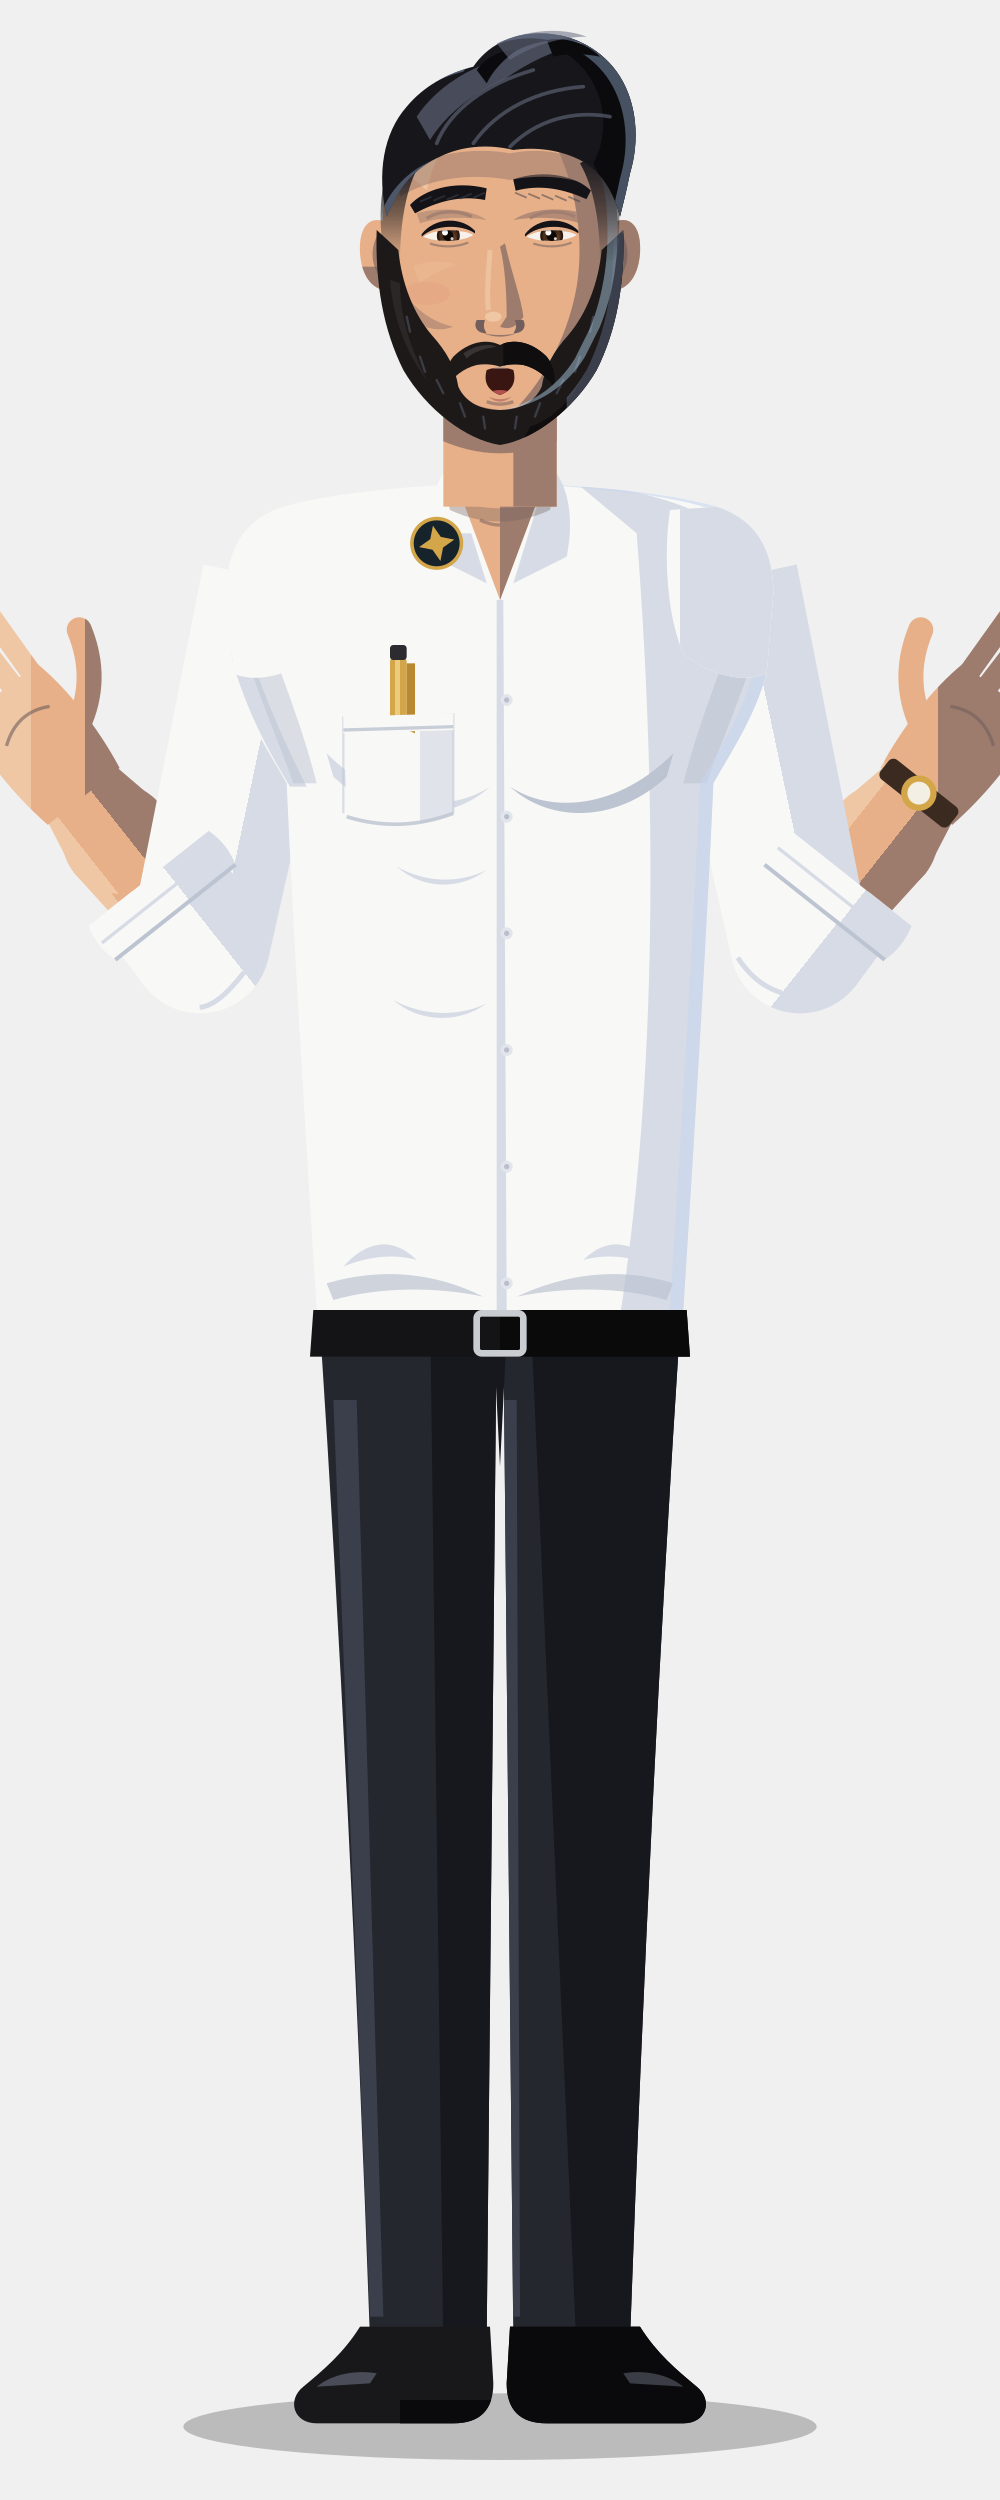
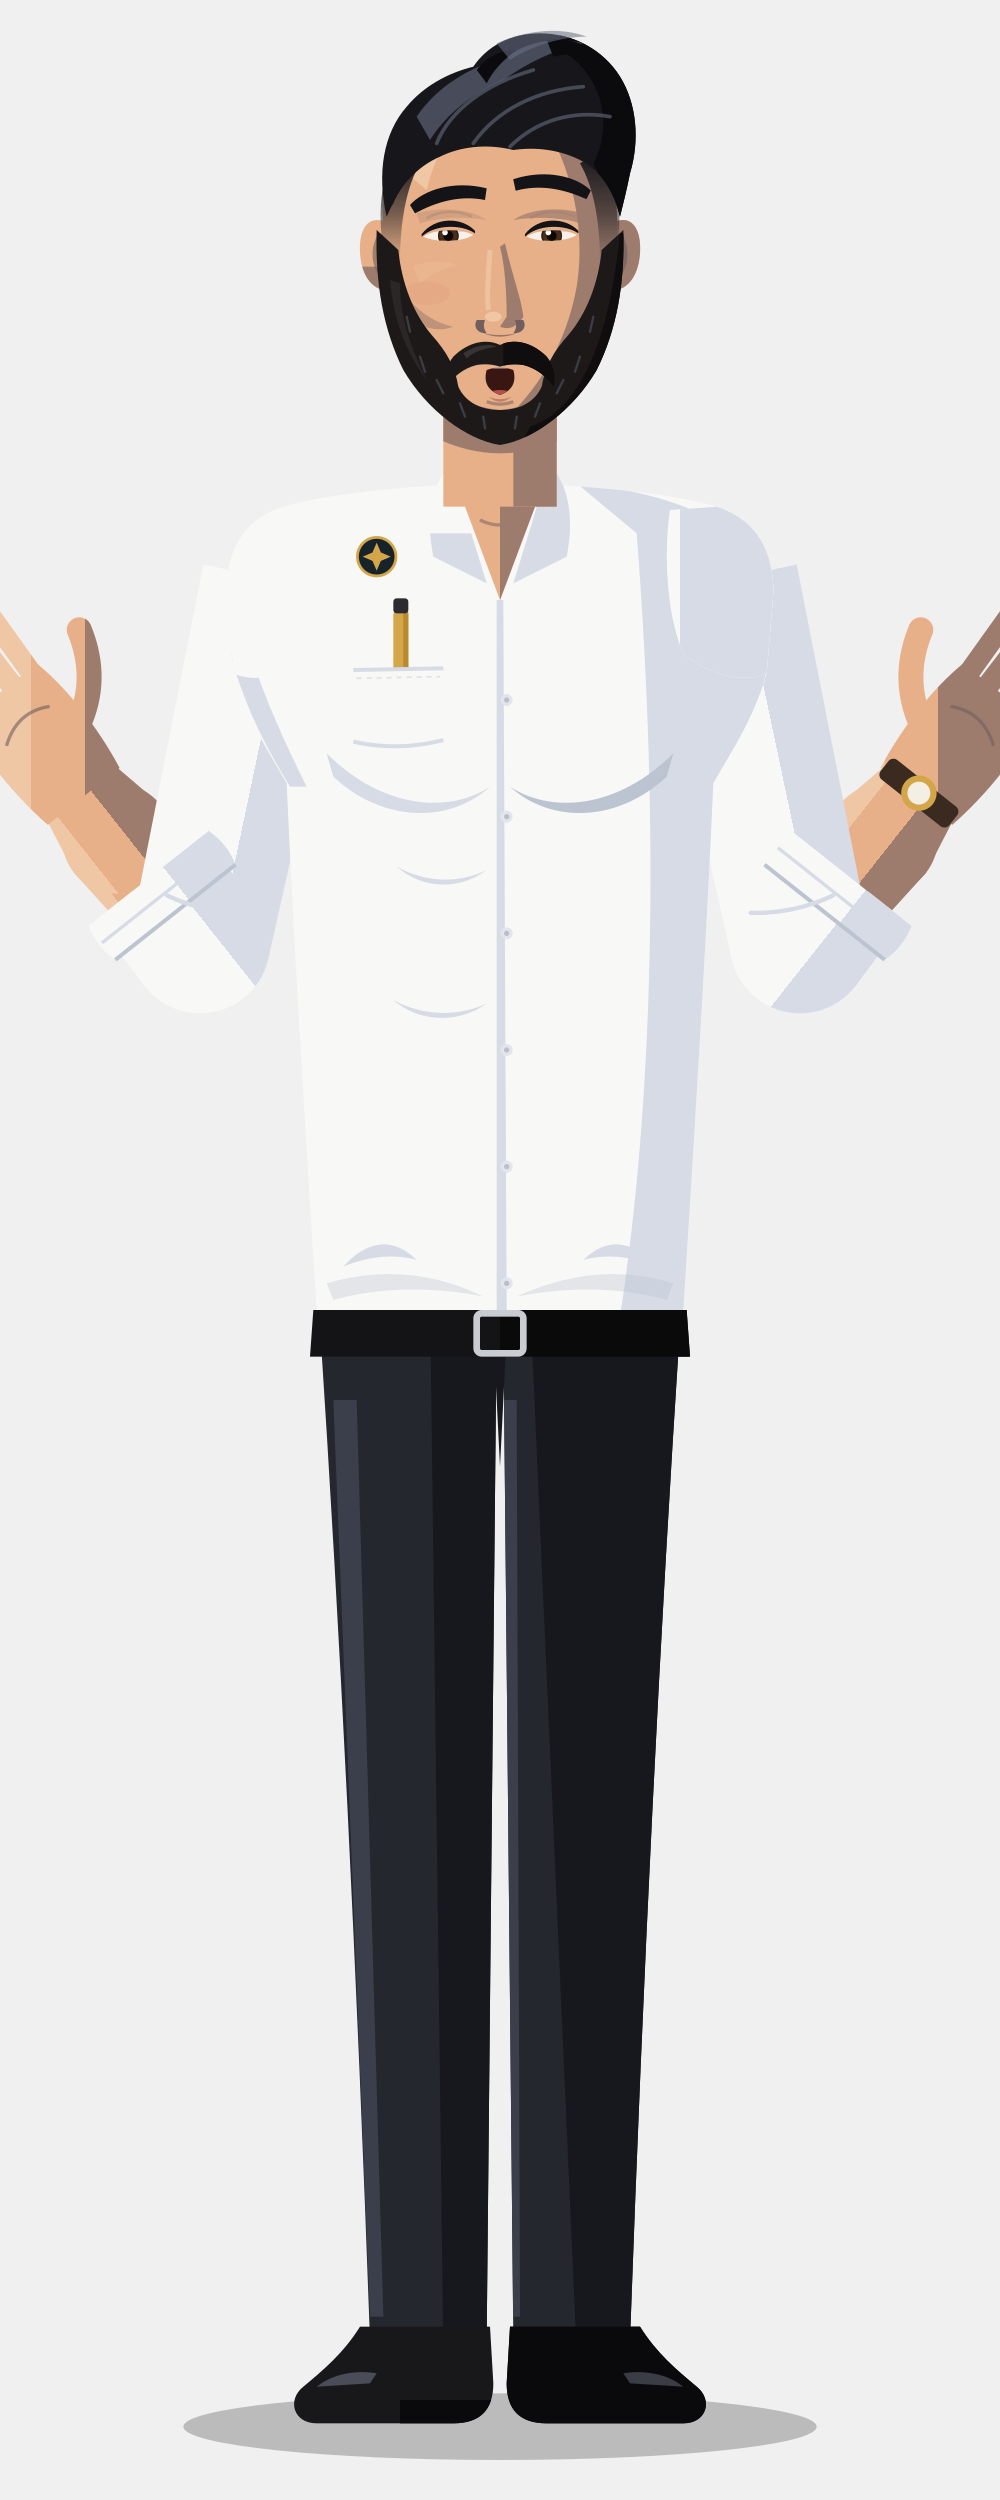
<svg xmlns="http://www.w3.org/2000/svg" viewBox="0 0 600 1500" width="600" height="1500">
  <defs>
    <linearGradient id="fade" x1="0" y1="0" x2="0" y2="1">
      <stop offset="0" stop-color="#16161b" stop-opacity="1" />
      <stop offset="0.55" stop-color="#16161b" stop-opacity="0.55" />
      <stop offset="1" stop-color="#16161b" stop-opacity="0" />
    </linearGradient>
    <clipPath id="c1">
      <path d="M192,796 L298,796 L292,1404 L222,1404 C214,1180 204,980 192,796 Z" />
    </clipPath>
    <clipPath id="c2">
      <path d="M216,1396 L294,1396 L296,1430 C296,1446 288,1454 272,1454 L190,1454 C176,1454 172,1440 182,1432 C194,1422 206,1412 216,1396 Z" />
    </clipPath>
    <clipPath id="c3">
      <path d="M 408,796 L 302,796 L 308,1404 L 378,1404 C 386,1180 396,980 408,796 Z" />
    </clipPath>
    <clipPath id="c4">
      <path d="M 384,1396 L 306,1396 L 304,1430 C 304,1446 312,1454 328,1454 L 410,1454 C 424,1454 428,1440 418,1432 C 406,1422 394,1412 384,1396 Z" />
    </clipPath>
    <linearGradient id="g5" gradientUnits="userSpaceOnUse" x1="54.6" y1="535.0" x2="104.8" y2="495.2">
      <stop offset="0" stop-color="#efc7a4" />
      <stop offset="0.14" stop-color="#efc7a4" />
      <stop offset="0.14" stop-color="#e7b089" />
      <stop offset="0.6" stop-color="#e7b089" />
      <stop offset="0.6" stop-color="#9d7c6e" />
      <stop offset="1" stop-color="#9d7c6e" />
    </linearGradient>
    <linearGradient id="g6" gradientUnits="userSpaceOnUse" x1="31.2" y1="498.2" x2="74.4" y2="464.0">
      <stop offset="0" stop-color="#efc7a4" />
      <stop offset="0.14" stop-color="#efc7a4" />
      <stop offset="0.14" stop-color="#e7b089" />
      <stop offset="0.6" stop-color="#e7b089" />
      <stop offset="0.6" stop-color="#9d7c6e" />
      <stop offset="1" stop-color="#9d7c6e" />
    </linearGradient>
    <linearGradient id="g7" gradientUnits="userSpaceOnUse" x1="100.4" y1="448.0" x2="185.6" y2="466.0">
      <stop offset="0" stop-color="#f8f8f6" />
      <stop offset="0.62" stop-color="#f8f8f6" />
      <stop offset="0.62" stop-color="#d6dbe5" />
      <stop offset="1" stop-color="#d6dbe5" />
    </linearGradient>
    <linearGradient id="g8" gradientUnits="userSpaceOnUse" x1="76.1" y1="577.4" x2="141.1" y2="525.8">
      <stop offset="0" stop-color="#f8f8f6" />
      <stop offset="0.62" stop-color="#f8f8f6" />
      <stop offset="0.62" stop-color="#d6dbe5" />
      <stop offset="1" stop-color="#d6dbe5" />
    </linearGradient>
    <linearGradient id="g9" gradientUnits="userSpaceOnUse" x1="61.1" y1="565.8" x2="133.3" y2="508.6">
      <stop offset="0" stop-color="#f8f8f6" />
      <stop offset="0.62" stop-color="#f8f8f6" />
      <stop offset="0.62" stop-color="#d6dbe5" />
      <stop offset="1" stop-color="#d6dbe5" />
    </linearGradient>
    <linearGradient id="g10" gradientUnits="userSpaceOnUse" x1="22.0" y1="17.4" x2="-22.0" y2="-17.4">
      <stop offset="0" stop-color="#efc7a4" />
      <stop offset="0.14" stop-color="#efc7a4" />
      <stop offset="0.14" stop-color="#e7b089" />
      <stop offset="0.6" stop-color="#e7b089" />
      <stop offset="0.6" stop-color="#9d7c6e" />
      <stop offset="1" stop-color="#9d7c6e" />
    </linearGradient>
    <linearGradient id="g11" gradientUnits="userSpaceOnUse" x1="495.2" y1="495.2" x2="545.4" y2="535.0">
      <stop offset="0" stop-color="#efc7a4" />
      <stop offset="0.14" stop-color="#efc7a4" />
      <stop offset="0.14" stop-color="#e7b089" />
      <stop offset="0.6" stop-color="#e7b089" />
      <stop offset="0.6" stop-color="#9d7c6e" />
      <stop offset="1" stop-color="#9d7c6e" />
    </linearGradient>
    <linearGradient id="g12" gradientUnits="userSpaceOnUse" x1="525.6" y1="464.0" x2="568.8" y2="498.2">
      <stop offset="0" stop-color="#efc7a4" />
      <stop offset="0.14" stop-color="#efc7a4" />
      <stop offset="0.14" stop-color="#e7b089" />
      <stop offset="0.6" stop-color="#e7b089" />
      <stop offset="0.6" stop-color="#9d7c6e" />
      <stop offset="1" stop-color="#9d7c6e" />
    </linearGradient>
    <linearGradient id="g13" gradientUnits="userSpaceOnUse" x1="414.4" y1="466.0" x2="499.6" y2="448.0">
      <stop offset="0" stop-color="#f8f8f6" />
      <stop offset="0.62" stop-color="#f8f8f6" />
      <stop offset="0.62" stop-color="#d6dbe5" />
      <stop offset="1" stop-color="#d6dbe5" />
    </linearGradient>
    <linearGradient id="g14" gradientUnits="userSpaceOnUse" x1="458.9" y1="525.8" x2="523.9" y2="577.4">
      <stop offset="0" stop-color="#f8f8f6" />
      <stop offset="0.62" stop-color="#f8f8f6" />
      <stop offset="0.62" stop-color="#d6dbe5" />
      <stop offset="1" stop-color="#d6dbe5" />
    </linearGradient>
    <linearGradient id="g15" gradientUnits="userSpaceOnUse" x1="466.7" y1="508.6" x2="538.9" y2="565.8">
      <stop offset="0" stop-color="#f8f8f6" />
      <stop offset="0.62" stop-color="#f8f8f6" />
      <stop offset="0.62" stop-color="#d6dbe5" />
      <stop offset="1" stop-color="#d6dbe5" />
    </linearGradient>
    <linearGradient id="g16" gradientUnits="userSpaceOnUse" x1="-22.0" y1="-17.4" x2="22.0" y2="17.4">
      <stop offset="0" stop-color="#efc7a4" />
      <stop offset="0.14" stop-color="#efc7a4" />
      <stop offset="0.14" stop-color="#e7b089" />
      <stop offset="0.6" stop-color="#e7b089" />
      <stop offset="0.6" stop-color="#9d7c6e" />
      <stop offset="1" stop-color="#9d7c6e" />
    </linearGradient>
    <clipPath id="c17">
      <path d="M300,290 C268,290 204,294 170,304 C146,312 136,330 136,356 L140,404 C148,432 162,452 172,470 C176,560 182,660 190,786 L410,786 C418,660 424,560 428,470 C438,452 452,432 460,404 L464,356 C464,330 454,312 430,304 C396,294 332,290 300,290 Z" />
    </clipPath>
    <clipPath id="c18">
      <path d="M276,296 L324,296 L300,360 Z" />
    </clipPath>
    <clipPath id="c19">
      <path d="M266,284 C258,296 256,314 260,334 L292,350 L276,298 Z" />
    </clipPath>
    <clipPath id="c20">
      <path d="M 334,284 C 342,296 344,314 340,334 L 308,350 L 324,298 Z" />
    </clipPath>
    <clipPath id="c21">
-       <path d="M300,290 C268,290 204,294 170,304 C146,312 136,330 136,356 L140,404 C148,432 162,452 172,470 C176,560 182,660 190,786 L410,786 C418,660 424,560 428,470 C438,452 452,432 460,404 L464,356 C464,330 454,312 430,304 C396,294 332,290 300,290 Z" />
+       <path d="M188,786 L412,786 L414,814 L186,814 Z" />
    </clipPath>
    <clipPath id="c22">
-       <path d="M188,786 L412,786 L414,814 L186,814 Z" />
+       <path d="M170,304 C146,312 136,330 136,356 L140,404 C152,410 174,406 190,392 C200,370 202,332 198,306 Z" />
    </clipPath>
    <clipPath id="c23">
-       <path d="M170,304 C146,312 136,330 136,356 L140,404 C152,410 174,406 190,392 C200,370 202,332 198,306 Z" />
+       <path d="M 430,304 C 454,312 464,330 464,356 L 460,404 C 448,410 426,406 410,392 C 400,370 398,332 402,306 Z" />
    </clipPath>
    <clipPath id="c24">
-       <path d="M 430,304 C 454,312 464,330 464,356 L 460,404 C 448,410 426,406 410,392 C 400,370 398,332 402,306 Z" />
+       <path d="M233,134 C222,128 215,136 216,152 C217,166 224,176 236,174 Z" />
    </clipPath>
    <clipPath id="c25">
-       <path d="M233,134 C222,128 215,136 216,152 C217,166 224,176 236,174 Z" />
+       <path d="M 367,134 C 378,128 385,136 384,152 C 383,166 376,176 364,174 Z" />
    </clipPath>
    <clipPath id="c26">
-       <path d="M 367,134 C 378,128 385,136 384,152 C 383,166 376,176 364,174 Z" />
+       <path d="M266,220 L266,304 L334,304 L334,220 Z" />
    </clipPath>
    <clipPath id="c27">
-       <path d="M266,220 L266,304 L334,304 L334,220 Z" />
+       <path d="M300,64 C341,64 369,88 370,126 C372,152 368,176 360,196 L351,214 C340,232 322,244 300,246 C278,244 260,232 249,214 L240,196 C232,176 228,152 230,126 C231,88 259,64 300,64 Z" />
    </clipPath>
    <clipPath id="c28">
-       <path d="M300,64 C341,64 369,88 370,126 C372,152 368,176 360,196 L351,214 C340,232 322,244 300,246 C278,244 260,232 249,214 L240,196 C232,176 228,152 230,126 C231,88 259,64 300,64 Z" />
+       <path d="M254,142 C261,137 277,137 284,141 C277,145.5 261,145.5 254,142 Z" />
    </clipPath>
    <clipPath id="c29">
-       <path d="M254,142 C261,137 277,137 284,141 C277,145.5 261,145.5 254,142 Z" />
+       <path d="M316,142 C323,137 339,137 346,141 C339,145.5 323,145.5 316,142 Z" />
    </clipPath>
    <clipPath id="c30">
-       <path d="M316,142 C323,137 339,137 346,141 C339,145.5 323,145.5 316,142 Z" />
+       <path d="M226,138 C225,170 230,198 242,222 C256,246 280,264 300,267 C320,264 344,246 358,222 C370,198 375,170 374,138 L361,150 C359,170 352,188 341,201 C332,211 327,220 325,232 C321,241 312,246 300,246 C288,246 279,241 275,232 C273,220 268,211 259,201 C248,188 241,170 239,150 Z" />
    </clipPath>
    <clipPath id="c31">
-       <path d="M226,138 C225,170 230,198 242,222 C256,246 280,264 300,267 C320,264 344,246 358,222 C370,198 375,170 374,138 L361,150 C359,170 352,188 341,201 C332,211 327,220 325,232 C321,241 312,246 300,246 C288,246 279,241 275,232 C273,220 268,211 259,201 C248,188 241,170 239,150 Z" />
+       <path d="M272,214 C281,205 292,203 300,207 C308,203 319,205 328,214 C332,219 334,226 332,232 C328,226 322,221 314,219 C308,218 303,219 300,220 C297,219 292,218 286,219 C278,221 272,226 268,232 C266,226 268,219 272,214 Z" />
    </clipPath>
    <clipPath id="c32">
-       <path d="M272,214 C281,205 292,203 300,207 C308,203 319,205 328,214 C332,219 334,226 332,232 C328,226 322,221 314,219 C308,218 303,219 300,220 C297,219 292,218 286,219 C278,221 272,226 268,232 C266,226 268,219 272,214 Z" />
+       <path d="M292,222 Q300,219 308,222 Q311,233 300,237 Q289,233 292,222 Z" />
    </clipPath>
    <clipPath id="c33">
-       <path d="M292,222 Q300,219 308,222 Q311,233 300,237 Q289,233 292,222 Z" />
-     </clipPath>
-     <clipPath id="c34">
-       <path d="M300,64 C341,64 369,88 370,126 C372,152 368,176 360,196 L351,214 C340,232 322,244 300,246 C278,244 260,232 249,214 L240,196 C232,176 228,152 230,126 C231,88 259,64 300,64 Z" />
-     </clipPath>
-     <clipPath id="c35">
-       <path d="M226,138 C225,170 230,198 242,222 C256,246 280,264 300,267 C320,264 344,246 358,222 C370,198 375,170 374,138 L361,150 C359,170 352,188 341,201 C332,211 327,220 325,232 C321,241 312,246 300,246 C288,246 279,241 275,232 C273,220 268,211 259,201 C248,188 241,170 239,150 Z" />
-     </clipPath>
-     <clipPath id="c36">
-       <rect x="340" y="0" width="600" height="1500" />
-     </clipPath>
-     <clipPath id="c37">
-       <path d="M232,130 C226,104 230,80 244,64 C254,52 268,44 284,40 C292,28 306,20 324,20 C344,20 362,30 372,46 C382,62 384,84 378,104 C376,114 374,122 372,130 C368,114 360,102 348,96 C336,90 322,88 308,90 C292,86 276,88 264,94 C250,100 240,112 236,122 C234,125 233,128 232,130 Z" />
-     </clipPath>
-     <clipPath id="c38">
      <path d="M232,130 C226,104 230,80 244,64 C254,52 268,44 284,40 C292,28 306,20 324,20 C344,20 362,30 372,46 C382,62 384,84 378,104 C376,114 374,122 372,130 C368,114 360,102 348,96 C336,90 322,88 308,90 C292,86 276,88 264,94 C250,100 240,112 236,122 C234,125 233,128 232,130 Z" />
    </clipPath>
  </defs>
  <ellipse cx="300" cy="1456" rx="190" ry="20" fill="#000" opacity="0.22" />
  <path d="M192,796 L298,796 L292,1404 L222,1404 C214,1180 204,980 192,796 Z" fill="#24272e" />
  <g clip-path="url(#c1)">
    <path d="M258,780 L304,780 L300,1412 L266,1412 Z" fill="#16181d" />
    <path d="M200,840 L214,840 L230,1390 L222,1390 Z" fill="#3a3f4b" />
  </g>
  <path d="M216,1396 L294,1396 L296,1430 C296,1446 288,1454 272,1454 L190,1454 C176,1454 172,1440 182,1432 C194,1422 206,1412 216,1396 Z" fill="#18181b" />
  <g clip-path="url(#c2)">
    <path d="M240,1440 L300,1440 L300,1460 L240,1460 Z" fill="#0a0a0c" />
    <path d="M190,1432 C200,1424 214,1422 226,1424 L222,1430 Z" fill="#4a4d58" />
  </g>
  <path d="M 408,796 L 302,796 L 308,1404 L 378,1404 C 386,1180 396,980 408,796 Z" fill="#24272e" />
  <g clip-path="url(#c3)">
    <path d="M318,780 L420,780 L420,1412 L346,1412 Z" fill="#16181d" />
    <path d="M 310,840 L 302,840 L 306,1390 L 312,1390 Z" fill="#3a3f4b" />
  </g>
  <path d="M 384,1396 L 306,1396 L 304,1430 C 304,1446 312,1454 328,1454 L 410,1454 C 424,1454 428,1440 418,1432 C 406,1422 394,1412 384,1396 Z" fill="#18181b" />
  <g clip-path="url(#c4)">
    <path d="M300,1380 L440,1380 L440,1460 L300,1460 Z" fill="#0a0a0c" />
    <path d="M 410,1432 C 400,1424 386,1422 374,1424 L 378,1430 Z" fill="#3a3d46" />
  </g>
  <path d="M296,800 L300,880 L304,800 Z" fill="#16181d" />
  <path d="M64.8,546.2 L44.4,523.7 L96.2,482.7 L113.4,507.8 Z" fill="url(#g5)" />
  <circle cx="70.3" cy="503.2" r="33.0" fill="url(#g6)" />
  <path d="M44.4,523.7 L18.1,472.7 L52.6,445.4 L96.2,482.7 Z" fill="url(#g6)" />
  <path d="M122.0,338.7 L78.9,557.3 L161.1,574.7 L210.0,357.3 Z" fill="url(#g7)" />
  <circle cx="120.0" cy="566.0" r="42.0" fill="url(#g8)" />
  <path d="M87.1,592.1 L65.1,562.6 L129.3,511.8 L152.9,539.9 Z" fill="url(#g8)" />
  <path d="M141.3,518.8 Q136.4,506.2 125.2,498.5 L53.1,555.6 Q58.0,568.2 69.2,575.9 Z" fill="url(#g9)" />
  <path d="M141.3,518.8 L69.2,575.9" stroke="#bcc3d1" stroke-width="2.4" />
  <path d="M133.3,508.6 L61.1,565.8" stroke="#d6dbe5" stroke-width="2" />
-   <path d="M119.8,604.4 q11.0,-0.7 26.7,-21.1" fill="none" stroke="#d6dbe5" stroke-width="3" />
+   <path d="M149.6,547.7 Q123.7,548.4 100.3,537.3" fill="none" stroke="#d6dbe5" stroke-width="2.6" stroke-linecap="round" />
  <g transform="translate(44.0,470.0) rotate(141.6)">
    <g transform="scale(1.25,1.25)">
      <path d="M-22,-8 C-26,14 -26,38 -22,56 L22,56 C26,38 26,14 22,-8 Z" fill="url(#g10)" />
      <path d="M-17,52 L-19.0,92" stroke="url(#g10)" stroke-width="10" stroke-linecap="round" />
      <path d="M-6,52 L-6.7,100" stroke="url(#g10)" stroke-width="10.5" stroke-linecap="round" />
      <path d="M6,52 L6.7,98" stroke="url(#g10)" stroke-width="10.5" stroke-linecap="round" />
      <path d="M17,52 L19.0,90" stroke="url(#g10)" stroke-width="9.5" stroke-linecap="round" />
      <path d="M-22,22 C-36,30 -44,42 -48,56" stroke="url(#g10)" stroke-width="12" stroke-linecap="round" fill="none" />
      <path d="M-14,36 Q0,44 14,34" fill="none" stroke="#725e5c" stroke-width="1.6" opacity="0.6" />
    </g>
  </g>
  <path d="M486.6,507.8 L503.8,482.7 L555.6,523.7 L535.2,546.2 Z" fill="url(#g11)" />
  <circle cx="529.7" cy="503.2" r="33.0" fill="url(#g12)" />
  <path d="M503.8,482.7 L547.4,445.4 L581.9,472.7 L555.6,523.7 Z" fill="url(#g12)" />
  <path d="M390.0,357.3 L438.9,574.7 L521.1,557.3 L478.0,338.7 Z" fill="url(#g13)" />
  <circle cx="480.0" cy="566.0" r="42.0" fill="url(#g14)" />
  <path d="M447.1,539.9 L470.7,511.8 L534.9,562.6 L512.9,592.1 Z" fill="url(#g14)" />
  <path d="M530.8,575.9 Q542.0,568.2 546.9,555.6 L474.8,498.5 Q463.6,506.2 458.7,518.8 Z" fill="url(#g15)" />
  <path d="M530.8,575.9 L458.7,518.8" stroke="#bcc3d1" stroke-width="2.4" />
  <path d="M538.9,565.8 L466.7,508.6" stroke="#d6dbe5" stroke-width="2" />
-   <path d="M442.6,574.6 q11.0,16.7 26.7,21.1" fill="none" stroke="#d6dbe5" stroke-width="3" />
+   <path d="M499.7,537.3 Q476.3,548.4 450.4,547.7" fill="none" stroke="#d6dbe5" stroke-width="2.6" stroke-linecap="round" />
  <g transform="translate(556.0,470.0) rotate(-141.6)">
    <g transform="scale(-1.25,1.25)">
      <path d="M-22,-8 C-26,14 -26,38 -22,56 L22,56 C26,38 26,14 22,-8 Z" fill="url(#g16)" />
      <path d="M-17,52 L-19.0,92" stroke="url(#g16)" stroke-width="10" stroke-linecap="round" />
      <path d="M-6,52 L-6.7,100" stroke="url(#g16)" stroke-width="10.5" stroke-linecap="round" />
      <path d="M6,52 L6.7,98" stroke="url(#g16)" stroke-width="10.5" stroke-linecap="round" />
      <path d="M17,52 L19.0,90" stroke="url(#g16)" stroke-width="9.5" stroke-linecap="round" />
      <path d="M-22,22 C-36,30 -44,42 -48,56" stroke="url(#g16)" stroke-width="12" stroke-linecap="round" fill="none" />
      <path d="M-14,36 Q0,44 14,34" fill="none" stroke="#725e5c" stroke-width="1.6" opacity="0.6" />
      <rect x="-21" y="-12" width="42" height="12" rx="3" fill="#3a2a20" />
      <circle cx="0" cy="-6" r="8.5" fill="#d4a64a" />
      <circle cx="0" cy="-6" r="5.5" fill="#f4efe4" />
    </g>
  </g>
  <path d="M300,290 C268,290 204,294 170,304 C146,312 136,330 136,356 L140,404 C148,432 162,452 172,470 C176,560 182,660 190,786 L410,786 C418,660 424,560 428,470 C438,452 452,432 460,404 L464,356 C464,330 454,312 430,304 C396,294 332,290 300,290 Z" fill="#f8f8f6" />
  <g clip-path="url(#c17)">
    <path d="M346,290 C406,296 466,316 464,374 C460,422 444,450 430,474 L414,790 L372,790 C392,660 396,500 382,320 Z" fill="#d6dbe5" />
    <path d="M138,392 C148,428 162,452 174,472 L184,472 C172,448 160,422 150,392 Z" fill="#d6dbe5" />
  </g>
  <path d="M196,452 C230,486 270,488 294,472 C270,494 230,494 200,466 Z" fill="#d6dbe5" />
  <path d="M404,452 C370,486 330,488 306,472 C330,494 370,494 400,466 Z" fill="#bcc3d1" />
  <path d="M236,600 C254,610 276,610 292,602 C276,614 252,614 236,600 Z" fill="#d6dbe5" />
  <path d="M206,760 C220,744 236,742 250,756 C236,752 220,754 206,760 Z" fill="#d6dbe5" />
  <path d="M350,756 C364,742 380,744 394,760 C380,754 364,752 350,756 Z" fill="#d6dbe5" />
  <path d="M238,520 C256,530 276,530 292,522 C276,534 254,534 238,520 Z" fill="#d6dbe5" />
  <path d="M276,296 L324,296 L300,360 Z" fill="#e7b089" />
  <g clip-path="url(#c18)">
    <path d="M300,290 L330,290 L300,364 Z" fill="#9d7c6e" />
  </g>
  <path d="M288,312 Q300,318 312,312" fill="none" stroke="#9d7c6e" stroke-width="2" opacity="0.8" />
  <path d="M266,284 C258,296 256,314 260,334 L292,350 L276,298 Z" fill="#f8f8f6" />
  <g clip-path="url(#c19)">
    <path d="M256,320 L292,320 L292,352 L256,352 Z" fill="#d6dbe5" />
  </g>
  <path d="M 334,284 C 342,296 344,314 340,334 L 308,350 L 324,298 Z" fill="#f8f8f6" />
  <g clip-path="url(#c20)">
    <path d="M 334,284 C 342,296 344,314 340,334 L 308,350 L 324,298 Z" fill="#d6dbe5" />
  </g>
  <path d="M268,286 Q300,280 332,286 L326,292 Q300,288 274,292 Z" fill="#d6dbe5" />
  <path d="M298,360 L302,360 L304,786 L298,786 Z" fill="#d6dbe5" />
  <circle cx="304" cy="420" r="3.6" fill="#e2e5eb" />
  <circle cx="304" cy="420" r="1.6" fill="#b9bfcb" />
  <circle cx="304" cy="490" r="3.6" fill="#e2e5eb" />
  <circle cx="304" cy="490" r="1.6" fill="#b9bfcb" />
  <circle cx="304" cy="560" r="3.6" fill="#e2e5eb" />
  <circle cx="304" cy="560" r="1.6" fill="#b9bfcb" />
  <circle cx="304" cy="630" r="3.6" fill="#e2e5eb" />
  <circle cx="304" cy="630" r="1.6" fill="#b9bfcb" />
  <circle cx="304" cy="700" r="3.6" fill="#e2e5eb" />
  <circle cx="304" cy="700" r="1.6" fill="#b9bfcb" />
  <circle cx="304" cy="770" r="3.6" fill="#e2e5eb" />
  <circle cx="304" cy="770" r="1.6" fill="#b9bfcb" />
-   <path d="M150,400 C160,430 170,452 176,470 L190,470 C184,446 176,424 168,402 Z" fill="#bcc3d1" opacity="0.5" />
-   <path d="M 450,400 C 440,430 430,452 424,470 L 410,470 C 416,446 424,424 432,402 Z" fill="#bcc3d1" opacity="0.6" />
-   <path d="M196,770 C230,760 262,764 290,778 C262,772 228,772 200,780 Z" fill="#bcc3d1" opacity="0.7" />
-   <path d="M310,778 C340,764 372,760 404,770 L400,780 C372,772 340,772 310,778 Z" fill="#bcc3d1" opacity="0.7" />
-   <path d="M268,298 Q300,312 332,298 L330,306 Q300,320 270,306 Z" fill="#725e5c" opacity="0.35" />
+   <path d="M196,770 C230,760 262,764 290,778 C262,772 228,772 200,780 Z" fill="#bcc3d1" opacity="0.35" />
+   <path d="M310,778 C340,764 372,760 404,770 L400,780 C372,772 340,772 310,778 Z" fill="#bcc3d1" opacity="0.35" />
+   <path d="M188,786 L412,786 L414,814 L186,814 Z" fill="#141416" />
  <g clip-path="url(#c21)">
-     <path d="M-10,-10 L610,-10 L610,1510 L-10,1510 Z M 292,290 C 260,290 196,294 162,304 C 138,312 128,330 128,356 L 132,404 C 140,432 154,452 164,470 C 168,560 174,660 182,786 L 402,786 C 410,660 416,560 420,470 C 430,452 444,432 452,404 L 456,356 C 456,330 446,312 422,304 C 388,294 324,290 292,290 Z" fill-rule="evenodd" fill="#c6d6ee" opacity="0.6" />
-   </g>
-   <path d="M188,786 L412,786 L414,814 L186,814 Z" fill="#141416" />
-   <g clip-path="url(#c22)">
    <path d="M300,780 L420,780 L420,820 L300,820 Z" fill="#0a0a0b" />
  </g>
  <rect x="286" y="788" width="28" height="24" rx="3" fill="none" stroke="#c9ccd1" stroke-width="4" />
  <path d="M170,304 C146,312 136,330 136,356 L140,404 C152,410 174,406 190,392 C200,370 202,332 198,306 Z" fill="#f8f8f6" />
  <path d="M 430,304 C 454,312 464,330 464,356 L 460,404 C 448,410 426,406 410,392 C 400,370 398,332 402,306 Z" fill="#f8f8f6" />
-   <g clip-path="url(#c24)">
+   <g clip-path="url(#c23)">
    <path d="M408,290 L470,290 L470,420 L408,420 Z" fill="#d6dbe5" />
  </g>
-   <path d="M206,430 L272,428 L272,488 Q240,498 208,490 Z" fill="#f8f8f6" />
-   <path d="M252,429 L272,428 L272,488 Q262,492 252,494 Z" fill="#d6dbe5" opacity="0.7" />
-   <path d="M208,490 Q240,500 272,488" fill="none" stroke="#bcc3d1" stroke-width="2.2" opacity="0.8" />
-   <path d="M206,430 L206,488 M272,428 L272,488" stroke="#bcc3d1" stroke-width="1.4" opacity="0.5" />
-   <rect x="234" y="394" width="10" height="44" rx="3" fill="#d4a64a" />
-   <rect x="237" y="394" width="3" height="44" fill="#f2d48a" opacity="0.8" />
-   <rect x="234" y="387" width="10" height="9" rx="2" fill="#2b2b30" />
-   <path d="M244,398 L249,398 L249,440 L244,438 Z" fill="#b8892f" />
-   <path d="M206,430 L272,428 L272,438 L206,440 Z" fill="#f8f8f6" />
-   <path d="M206,438 L272,436" stroke="#bcc3d1" stroke-width="2" opacity="0.8" />
-   <g transform="translate(262,326) rotate(-12) scale(1.35)">
+   <rect x="236" y="366" width="9" height="44" rx="3" fill="#d4a64a" />
+   <rect x="242" y="366" width="3" height="44" rx="1.5" fill="#b8892f" />
+   <rect x="236" y="359" width="9" height="9" rx="2" fill="#2b2b30" />
+   <path d="M212,402 L266,401 L266,444 Q239,450 212,445 Z" fill="#f8f8f6" />
+   <path d="M212,445 Q239,451 266,444" fill="none" stroke="#d6dbe5" stroke-width="2.4" />
+   <path d="M212,402 L266,401" stroke="#d6dbe5" stroke-width="2.4" />
+   <path d="M214,407 L264,406" stroke="#d6dbe5" stroke-width="1" stroke-dasharray="3 3" opacity="0.8" />
+   <g transform="translate(226,334) scale(1.05)">
    <circle r="11" fill="#16232b" />
    <path d="M0,-8 L2.4,-2.4 L8,0 L2.4,2.4 L0,8 L-2.4,2.4 L-8,0 L-2.4,-2.4 Z" fill="#d4a64a" />
    <circle r="11" fill="none" stroke="#d4a64a" stroke-width="1.6" />
  </g>
  <path d="M233,134 C222,128 215,136 216,152 C217,166 224,176 236,174 Z" fill="#e7b089" />
+   <g clip-path="url(#c24)">
+     <path d="M200,160 L240,160 L240,190 L200,190 Z" fill="#9d7c6e" />
+   </g>
+   <path d="M 367,134 C 378,128 385,136 384,152 C 383,166 376,176 364,174 Z" fill="#e7b089" />
  <g clip-path="url(#c25)">
-     <path d="M200,160 L240,160 L240,190 L200,190 Z" fill="#9d7c6e" />
-   </g>
-   <path d="M 367,134 C 378,128 385,136 384,152 C 383,166 376,176 364,174 Z" fill="#e7b089" />
-   <g clip-path="url(#c26)">
    <path d="M360,120 L400,120 L400,190 L360,190 Z" fill="#9d7c6e" />
  </g>
  <path d="M226,142 C222,150 223,160 228,166 L230,164 C227,158 226,150 229,144 Z" fill="#725e5c" opacity="0.6" />
  <path d="M 374,142 C 378,150 377,160 372,166 L 370,164 C 373,158 374,150 371,144 Z" fill="#725e5c" opacity="0.7" />
  <path d="M266,220 L266,304 L334,304 L334,220 Z" fill="#e7b089" />
-   <g clip-path="url(#c27)">
+   <g clip-path="url(#c26)">
    <path d="M308,210 L340,210 L340,310 L308,310 Z" fill="#9d7c6e" />
    <path d="M260,210 L340,210 L340,262 Q300,282 260,262 Z" fill="#9d7c6e" />
  </g>
  <path d="M300,64 C341,64 369,88 370,126 C372,152 368,176 360,196 L351,214 C340,232 322,244 300,246 C278,244 260,232 249,214 L240,196 C232,176 228,152 230,126 C231,88 259,64 300,64 Z" fill="#e7b089" />
-   <g clip-path="url(#c28)">
+   <g clip-path="url(#c27)">
    <path d="M318,60 C352,70 376,96 376,130 C378,170 368,204 350,228 C336,244 318,252 300,254 C322,236 340,206 346,172 C352,134 342,94 318,60 Z" fill="#9d7c6e" />
    <path d="M244,104 C250,86 264,74 282,70 C268,82 260,96 256,114 Z" fill="#efc7a4" />
  </g>
  <path d="M248,160 C256,156 266,156 274,159 C266,161 258,165 252,170 Z" fill="#efc7a4" opacity="0.25" />
  <path d="M244,178 C252,188 262,194 272,196 C262,200 250,196 244,188 Z" fill="#9d7c6e" opacity="0.55" />
  <ellipse cx="256" cy="176" rx="14" ry="7" fill="#e07e70" opacity="0.14" />
  <path d="M246,123 C254,114 272,108 292,113 L291,120 C276,117 262,121 249,128 Z" fill="#141317" />
  <g transform="translate(0,-7) rotate(-4 330 115)">
    <path d="M 354,123 C 346,114 328,108 308,113 L 309,120 C 324,117 338,121 351,128 Z" fill="#141317" />
  </g>
-   <path d="M252,121.0 l7,-3" stroke="#3a3d48" stroke-width="1.1" opacity="0.6" />
-   <path d="M348,121.0 l-7,-3" stroke="#3a3d48" stroke-width="1.1" opacity="0.5" />
-   <path d="M260,120.4 l7,-3" stroke="#3a3d48" stroke-width="1.1" opacity="0.6" />
-   <path d="M340,120.4 l-7,-3" stroke="#3a3d48" stroke-width="1.1" opacity="0.5" />
-   <path d="M268,119.8 l7,-3" stroke="#3a3d48" stroke-width="1.1" opacity="0.6" />
-   <path d="M332,119.8 l-7,-3" stroke="#3a3d48" stroke-width="1.1" opacity="0.5" />
-   <path d="M276,119.2 l7,-3" stroke="#3a3d48" stroke-width="1.1" opacity="0.6" />
-   <path d="M324,119.2 l-7,-3" stroke="#3a3d48" stroke-width="1.1" opacity="0.5" />
-   <path d="M284,118.6 l7,-3" stroke="#3a3d48" stroke-width="1.1" opacity="0.6" />
-   <path d="M316,118.6 l-7,-3" stroke="#3a3d48" stroke-width="1.1" opacity="0.5" />
-   <path d="M250,128 C264,124 282,125 292,132 C280,130 264,130 252,134 Z" fill="#9d7c6e" opacity="0.5" />
+   <path d="M250,128 C264,124 282,125 292,132 C280,130 264,130 252,134 Z" fill="#9d7c6e" opacity="0.3" />
  <path d="M 350,128 C 336,124 318,125 308,132 C 320,130 336,130 348,134 Z" fill="#9d7c6e" opacity="0.7" />
  <path d="M254,142 C261,137 277,137 284,141 C277,145.5 261,145.5 254,142 Z" fill="#f6f1ea" />
+   <g clip-path="url(#c28)">
+     <circle cx="269" cy="141.5" r="6.2" fill="#4a2e1c" />
+     <circle cx="269" cy="141.5" r="5.8" fill="none" stroke="#24150b" stroke-width="0.9" opacity="0.6" />
+     <circle cx="269" cy="141.5" r="3" fill="#0e0907" />
+     <circle cx="267" cy="139.5" r="1.7" fill="#fff" />
+     <rect x="249" y="120" width="40" height="19" fill="#000" opacity="0.14" />
+   </g>
+   <path d="M253,142 C261,134.5 277,134.5 285,140 L285,138.5 C277,130 261,130 253,140.5 Z" fill="#141317" />
+   <path d="M256,131 C264,126 275,126 283,130" fill="none" stroke="#9d7c6e" stroke-width="1.6" opacity="0.35" />
+   <path d="M316,142 C323,137 339,137 346,141 C339,145.5 323,145.5 316,142 Z" fill="#f6f1ea" />
  <g clip-path="url(#c29)">
-     <circle cx="269" cy="141.5" r="6.2" fill="#4a2e1c" />
-     <circle cx="269" cy="141.5" r="3" fill="#0e0907" />
-     <circle cx="269" cy="141.5" r="6.2" fill="none" stroke="#2a180e" stroke-width="1.4" />
-     <circle cx="270.5" cy="143" r="3.4" fill="#6b4329" opacity="0.55" />
-     <circle cx="269" cy="141.5" r="3" fill="#0e0907" />
-     <circle cx="267" cy="139.5" r="1.8" fill="#fff" />
-     <circle cx="271.2" cy="143.2" r="0.9" fill="#fff" opacity="0.8" />
-     <rect x="249" y="120" width="40" height="19" fill="#000" opacity="0.14" />
-   </g>
-   <path d="M253,142 C261,134.5 277,134.5 285,140 L285,138.5 C277,130 261,130 253,140.5 Z" fill="#141317" />
-   <path d="M258,146.1 C265,148.5 274,148.5 281,145.5" fill="none" stroke="#725e5c" stroke-width="1.3" opacity="0.55" />
-   <path d="M256,131 C264,126 275,126 283,130" fill="none" stroke="#9d7c6e" stroke-width="2" opacity="0.8" />
-   <path d="M316,142 C323,137 339,137 346,141 C339,145.5 323,145.5 316,142 Z" fill="#f6f1ea" />
-   <g clip-path="url(#c30)">
    <circle cx="331" cy="141.5" r="6.2" fill="#4a2e1c" />
+     <circle cx="331" cy="141.5" r="5.8" fill="none" stroke="#24150b" stroke-width="0.9" opacity="0.6" />
    <circle cx="331" cy="141.5" r="3" fill="#0e0907" />
-     <circle cx="331" cy="141.5" r="6.2" fill="none" stroke="#2a180e" stroke-width="1.4" />
-     <circle cx="332.5" cy="143" r="3.4" fill="#6b4329" opacity="0.55" />
-     <circle cx="331" cy="141.5" r="3" fill="#0e0907" />
-     <circle cx="329" cy="139.5" r="1.8" fill="#fff" />
-     <circle cx="333.2" cy="143.2" r="0.9" fill="#fff" opacity="0.8" />
+     <circle cx="329" cy="139.5" r="1.7" fill="#fff" />
    <rect x="311" y="120" width="40" height="19" fill="#000" opacity="0.14" />
  </g>
  <path d="M315,142 C323,134.5 339,134.5 347,140 L347,138.5 C339,130 323,130 315,140.5 Z" fill="#141317" />
-   <path d="M320,146.1 C327,148.5 336,148.5 343,145.5" fill="none" stroke="#725e5c" stroke-width="1.3" opacity="0.55" />
-   <path d="M318,131 C326,126 337,126 345,130" fill="none" stroke="#9d7c6e" stroke-width="2" opacity="0.8" />
+   <path d="M318,131 C326,126 337,126 345,130" fill="none" stroke="#9d7c6e" stroke-width="1.6" opacity="0.35" />
  <path d="M303,146 C307,164 313,180 314,190 C310,197 304,198 300,196 L304,190 C304,176 303,160 300,148 Z" fill="#9d7c6e" />
  <path d="M286,192 C284,196 286,200 292,200 C290,197 290,195 291,192 Z" fill="#725e5c" />
  <path d="M314,192 C316,196 314,200 308,200 C310,197 310,195 309,192 Z" fill="#725e5c" />
  <path d="M290,200 Q300,204 310,200 Q300,202 290,200 Z" fill="#725e5c" opacity="0.7" />
  <ellipse cx="296" cy="190" rx="5" ry="3" fill="#efc7a4" />
  <path d="M294,150 C293,164 292,176 293,186" fill="none" stroke="#efc7a4" stroke-width="3" opacity="0.8" />
  <path d="M226,138 C225,170 230,198 242,222 C256,246 280,264 300,267 C320,264 344,246 358,222 C370,198 375,170 374,138 L361,150 C359,170 352,188 341,201 C332,211 327,220 325,232 C321,241 312,246 300,246 C288,246 279,241 275,232 C273,220 268,211 259,201 C248,188 241,170 239,150 Z" fill="#1d1919" />
-   <g clip-path="url(#c31)">
+   <g clip-path="url(#c30)">
    <path d="M318,256 C342,248 364,218 372,140 L390,140 L390,290 L300,290 Z" fill="#0f0d0e" />
    <path d="M234,168 C236,192 244,212 256,228 C246,208 240,190 240,170 Z" fill="#2c2727" />
  </g>
  <path d="M252,214 l3,9" fill="none" stroke="#474b5a" stroke-width="1.4" stroke-linecap="round" stroke-linejoin="round" opacity="0.7" />
  <path d="M262,228 l4,8" fill="none" stroke="#474b5a" stroke-width="1.4" stroke-linecap="round" stroke-linejoin="round" opacity="0.7" />
  <path d="M276,242 l3,8" fill="none" stroke="#474b5a" stroke-width="1.4" stroke-linecap="round" stroke-linejoin="round" opacity="0.7" />
  <path d="M290,250 l1,7" fill="none" stroke="#474b5a" stroke-width="1.4" stroke-linecap="round" stroke-linejoin="round" opacity="0.7" />
  <path d="M244,190 l2,9" fill="none" stroke="#474b5a" stroke-width="1.4" stroke-linecap="round" stroke-linejoin="round" opacity="0.7" />
  <path d="M310,250 l-1,7" fill="none" stroke="#474b5a" stroke-width="1.4" stroke-linecap="round" stroke-linejoin="round" opacity="0.7" />
  <path d="M324,242 l-3,8" fill="none" stroke="#474b5a" stroke-width="1.4" stroke-linecap="round" stroke-linejoin="round" opacity="0.7" />
  <path d="M338,228 l-4,8" fill="none" stroke="#474b5a" stroke-width="1.4" stroke-linecap="round" stroke-linejoin="round" opacity="0.7" />
  <path d="M348,214 l-3,9" fill="none" stroke="#474b5a" stroke-width="1.4" stroke-linecap="round" stroke-linejoin="round" opacity="0.7" />
  <path d="M356,190 l-2,9" fill="none" stroke="#474b5a" stroke-width="1.4" stroke-linecap="round" stroke-linejoin="round" opacity="0.7" />
  <path d="M272,214 C281,205 292,203 300,207 C308,203 319,205 328,214 C332,219 334,226 332,232 C328,226 322,221 314,219 C308,218 303,219 300,220 C297,219 292,218 286,219 C278,221 272,226 268,232 C266,226 268,219 272,214 Z" fill="#1d1919" />
-   <g clip-path="url(#c32)">
+   <g clip-path="url(#c31)">
    <path d="M302,200 L340,200 L340,236 L302,236 Z" fill="#0f0d0e" />
    <path d="M278,212 C285,207 293,206 298,208 C291,209 284,211 280,215 Z" fill="#3a3333" />
  </g>
  <path d="M292,222 Q300,219 308,222 Q311,233 300,237 Q289,233 292,222 Z" fill="#3a1612" />
-   <g clip-path="url(#c33)">
+   <g clip-path="url(#c32)">
    <rect x="278" y="218" width="44" height="3" fill="#f1ece4" />
    <ellipse cx="300" cy="240" rx="10" ry="6" fill="#b4504e" />
  </g>
  <path d="M293,238 Q300,244 307,238 Q300,241 293,238 Z" fill="#c27f6c" />
  <path d="M292,241 Q300,244 308,241" fill="none" stroke="#9d7c6e" stroke-width="2" opacity="0.8" />
-   <path d="M238,104 C258,92 284,88 306,92 C326,88 346,92 364,104 L366,116 C346,106 326,104 306,108 C284,104 260,106 240,118 Z" fill="#9d7c6e" opacity="0.55" />
-   <g clip-path="url(#c34)">
-     <path d="M-10,-10 L610,-10 L610,1510 L-10,1510 Z M 294,65 C 335,65 363,89 364,127 C 366,153 362,177 354,197 L 345,215 C 334,233 316,245 294,247 C 272,245 254,233 243,215 L 234,197 C 226,177 222,153 224,127 C 225,89 253,65 294,65 Z" fill-rule="evenodd" fill="#bfe6ff" opacity="0.42" />
-   </g>
-   <g clip-path="url(#c35)">
-     <g clip-path="url(#c36)">
-       <path d="M-10,-10 L610,-10 L610,1510 L-10,1510 Z M 220,138 C 219,170 224,198 236,222 C 250,246 274,264 294,267 C 314,264 338,246 352,222 C 364,198 369,170 368,138 L 355,150 C 353,170 346,188 335,201 C 326,211 321,220 319,232 C 315,241 306,246 294,246 C 282,246 273,241 269,232 C 267,220 262,211 253,201 C 242,188 235,170 233,150 Z" fill-rule="evenodd" fill="#7a8aa8" opacity="0.4" />
-     </g>
-   </g>
  <path d="M231,156 C226,130 228,106 238,90 L252,98 C244,112 240,132 240,158 Z" fill="url(#fade)" />
  <path d="M 369,156 C 374,130 372,106 362,90 L 348,98 C 356,112 360,132 360,158 Z" fill="url(#fade)" />
  <path d="M232,130 C226,104 230,80 244,64 C254,52 268,44 284,40 C292,28 306,20 324,20 C344,20 362,30 372,46 C382,62 384,84 378,104 C376,114 374,122 372,130 C368,114 360,102 348,96 C336,90 322,88 308,90 C292,86 276,88 264,94 C250,100 240,112 236,122 C234,125 233,128 232,130 Z" fill="#16161b" />
-   <g clip-path="url(#c37)">
+   <g clip-path="url(#c33)">
    <path d="M336,18 C368,24 388,52 384,84 C382,104 376,118 372,132 L356,98 C368,76 362,44 336,30 Z" fill="#0b0b0e" />
    <path d="M250,70 C262,52 282,40 304,34 C318,24 336,22 350,26 C332,30 316,38 302,48 C284,56 268,68 258,84 Z" fill="#474b5a" />
-   </g>
-   <g clip-path="url(#c38)">
-     <path d="M-10,-10 L610,-10 L610,1510 L-10,1510 Z M 226,133 C 220,107 224,83 238,67 C 248,55 262,47 278,43 C 286,31 300,23 318,23 C 338,23 356,33 366,49 C 376,65 378,87 372,107 C 370,117 368,125 366,133 C 362,117 354,105 342,99 C 330,93 316,91 302,93 C 286,89 270,91 258,97 C 244,103 234,115 230,125 C 228,128 227,131 226,133 Z" fill-rule="evenodd" fill="#8fa6c8" opacity="0.45" />
  </g>
  <path d="M262,86 C270,66 292,50 320,42" fill="none" stroke="#5a5f70" stroke-width="2.2" stroke-linecap="round" stroke-linejoin="round" opacity="0.7" />
  <path d="M284,86 C298,66 322,54 350,52" fill="none" stroke="#5a5f70" stroke-width="2.2" stroke-linecap="round" stroke-linejoin="round" opacity="0.7" />
  <path d="M306,88 C322,72 344,66 366,70" fill="none" stroke="#5a5f70" stroke-width="2.2" stroke-linecap="round" stroke-linejoin="round" opacity="0.7" />
  <path d="M286,42 C292,34 300,30 310,30 C302,36 296,42 292,50 Z" fill="#0b0b0e" />
  <path d="M328,24 C340,22 352,26 360,34 C350,32 340,32 332,34 Z" fill="#0b0b0e" />
  <path d="M298,26 C316,18 336,16 352,22 C336,22 318,28 306,36 Z" fill="#6a7083" opacity="0.55" />
</svg>
